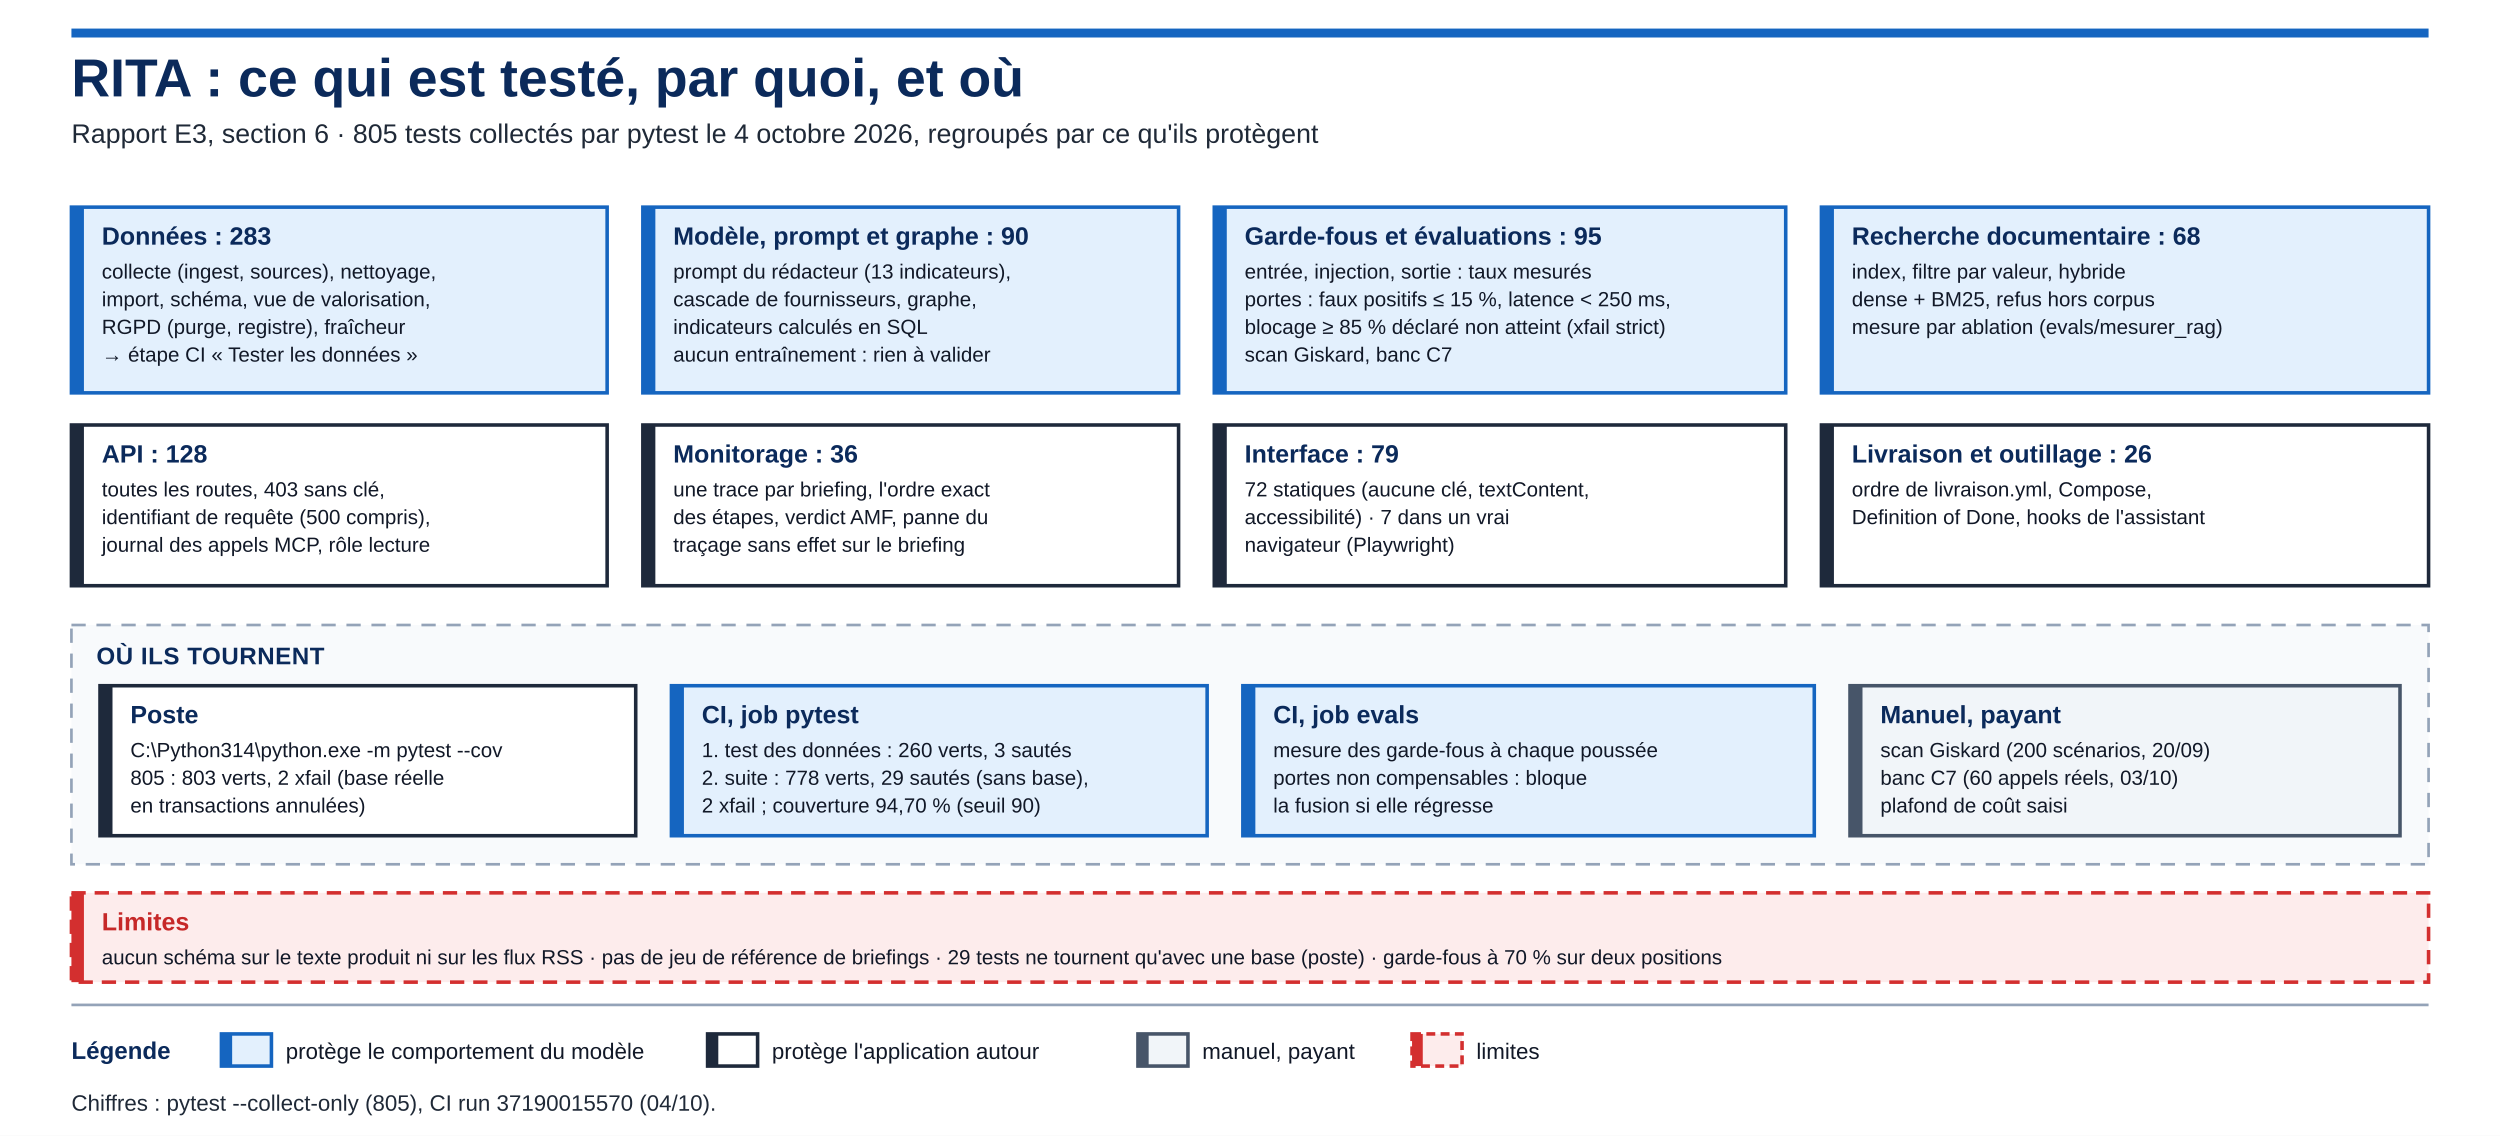
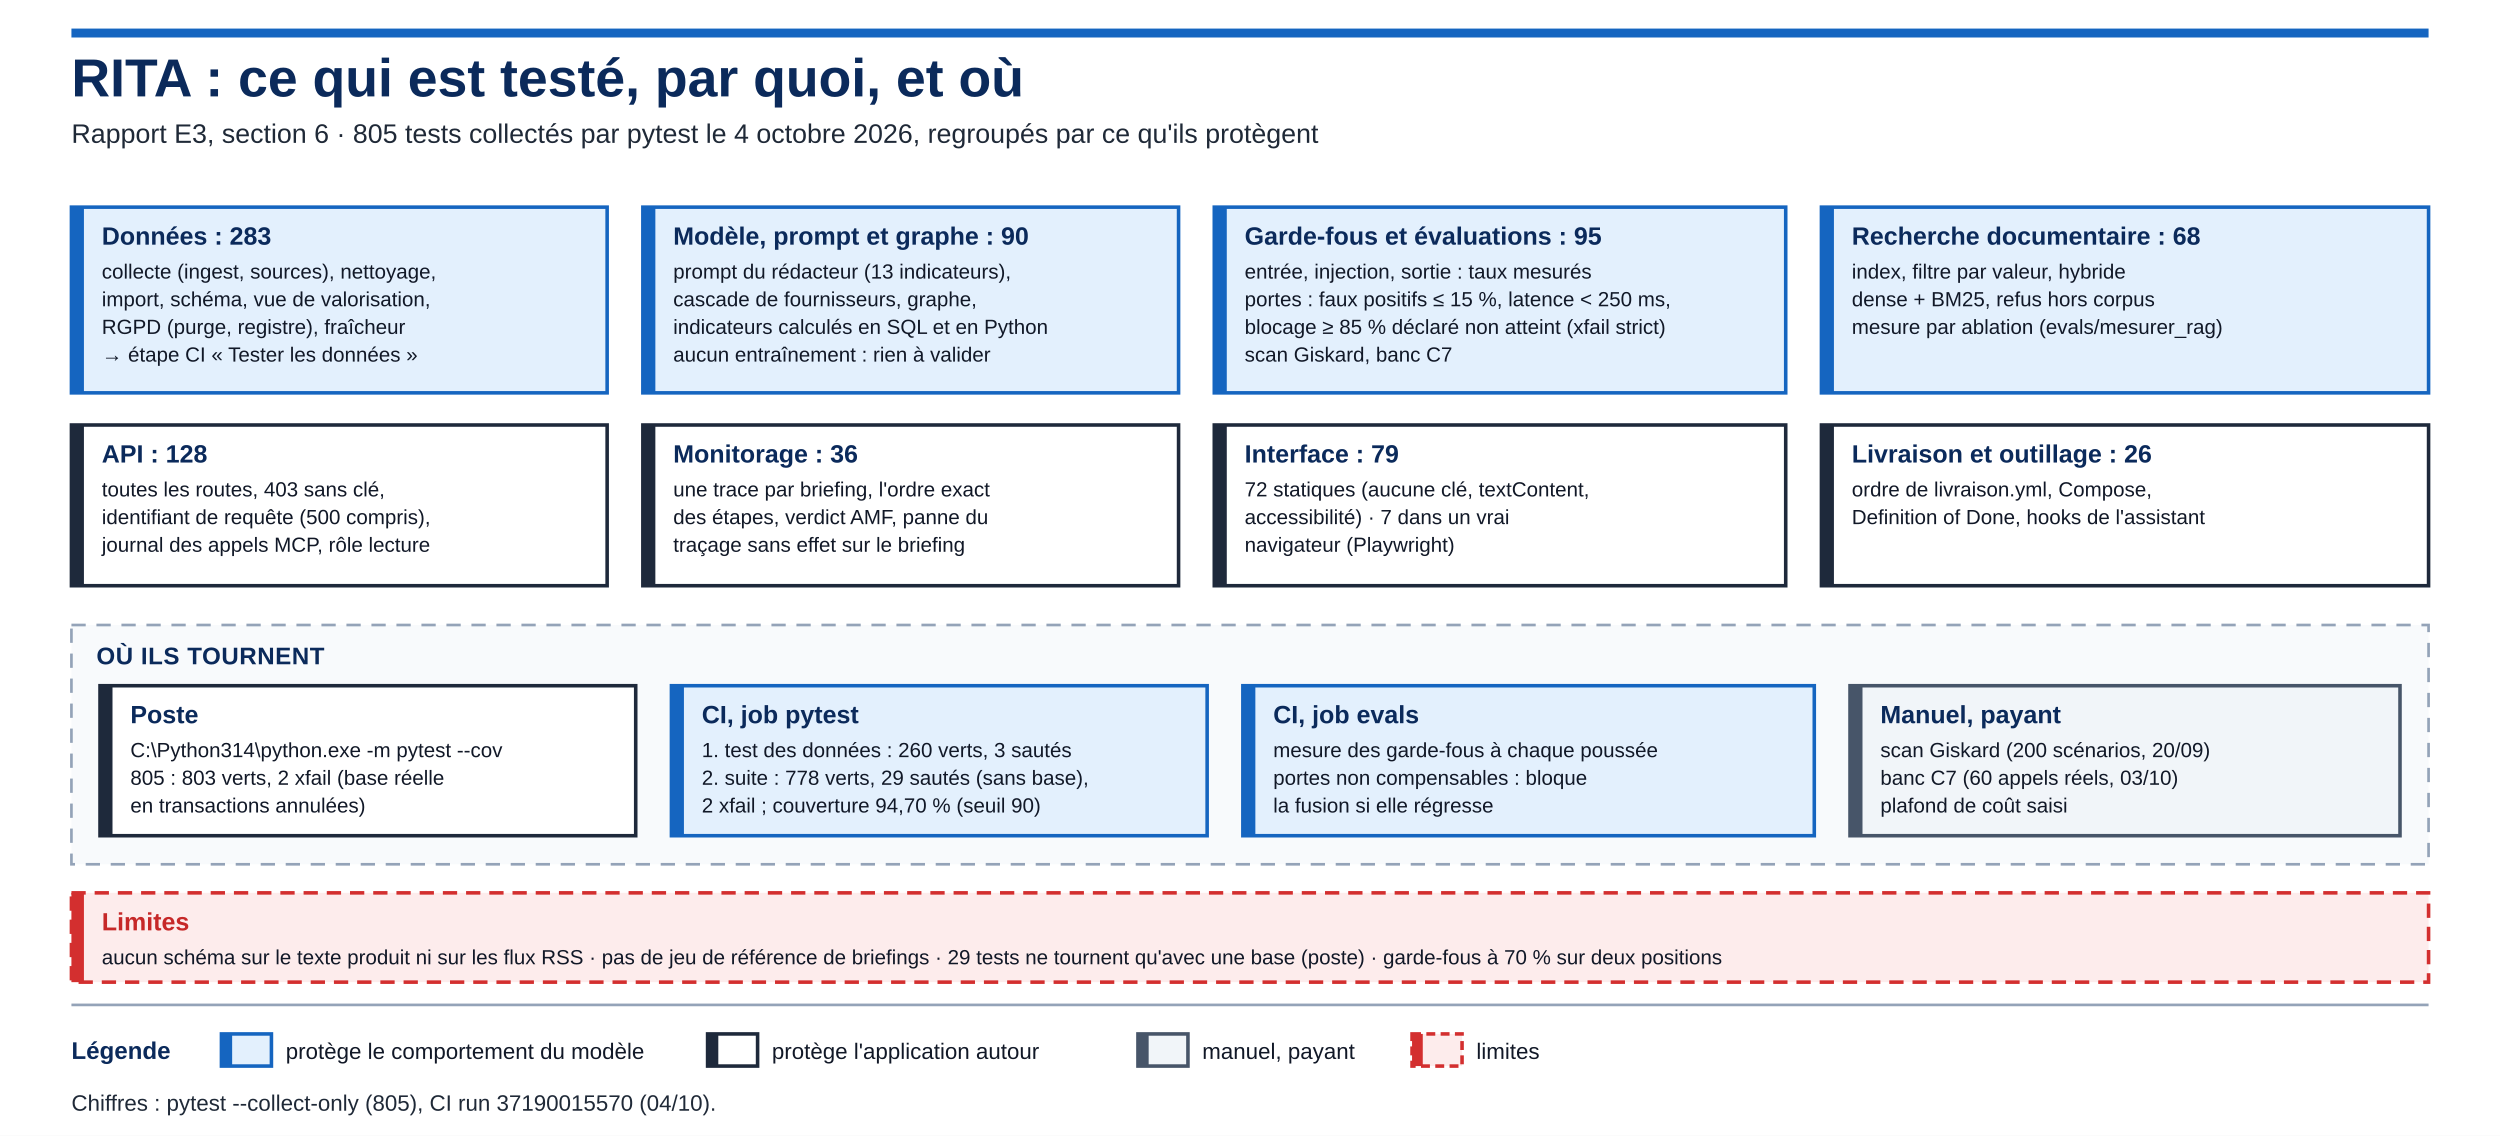
<svg xmlns="http://www.w3.org/2000/svg" width="1400" height="636" viewBox="0 0 1400 636" font-family="Segoe UI,Calibri,Arial,sans-serif">
  <defs>
    <marker id="fl-flux" markerWidth="5" markerHeight="5" refX="4.2" refY="2.5" orient="auto" markerUnits="strokeWidth">
      <polygon points="0 0,5 2.5,0 5" fill="#0B2A5B" />
    </marker>
    <marker id="fl-ecriture" markerWidth="5" markerHeight="5" refX="4.2" refY="2.5" orient="auto" markerUnits="strokeWidth">
      <polygon points="0 0,5 2.5,0 5" fill="#1565C0" />
    </marker>
    <marker id="fl-lecture" markerWidth="5" markerHeight="5" refX="4.2" refY="2.5" orient="auto" markerUnits="strokeWidth">
      <polygon points="0 0,5 2.5,0 5" fill="#15803D" />
    </marker>
    <marker id="fl-erreur" markerWidth="5" markerHeight="5" refX="4.2" refY="2.5" orient="auto" markerUnits="strokeWidth">
      <polygon points="0 0,5 2.5,0 5" fill="#D32F2F" />
    </marker>
    <marker id="fl-manuel" markerWidth="5" markerHeight="5" refX="4.2" refY="2.5" orient="auto" markerUnits="strokeWidth">
      <polygon points="0 0,5 2.5,0 5" fill="#64748B" />
    </marker>
    <marker id="fl-perso" markerWidth="5" markerHeight="5" refX="4.2" refY="2.5" orient="auto" markerUnits="strokeWidth">
      <polygon points="0 0,5 2.5,0 5" fill="#A21CAF" />
    </marker>
  </defs>
  <rect width="1400" height="636" fill="#FFFFFF" />
  <rect x="40" y="16" width="1320" height="5" fill="#1565C0" />
  <text x="40" y="54" font-size="30" font-weight="700" fill="#0B2A5B">RITA : ce qui est testé, par quoi, et où</text>
  <text x="40" y="80" font-size="15" fill="#1F2937">Rapport E3, section 6 · 805 tests collectés par pytest le 4 octobre 2026, regroupés par ce qu'ils protègent</text>
  <g transform="translate(0,16)">
    <rect x="40" y="334" width="1320" height="134" fill="#F8FAFC" stroke="#94A3B8" stroke-width="1.5" stroke-dasharray="8,6" />
    <rect x="40" y="100" width="300" height="104" fill="#E3F0FD" stroke="#1565C0" stroke-width="2" />
    <rect x="40" y="100" width="7" height="104" fill="#1565C0" />
    <text x="57" y="121" font-size="14" font-weight="700" fill="#0B2A5B">Données : 283</text>
    <text x="57" y="140.0" font-size="11.5" fill="#111827">collecte (ingest, sources), nettoyage,</text>
    <text x="57" y="155.5" font-size="11.5" fill="#111827">import, schéma, vue de valorisation,</text>
    <text x="57" y="171.0" font-size="11.5" fill="#111827">RGPD (purge, registre), fraîcheur</text>
    <text x="57" y="186.5" font-size="11.5" fill="#111827">→ étape CI « Tester les données »</text>
    <rect x="360" y="100" width="300" height="104" fill="#E3F0FD" stroke="#1565C0" stroke-width="2" />
    <rect x="360" y="100" width="7" height="104" fill="#1565C0" />
    <text x="377" y="121" font-size="14" font-weight="700" fill="#0B2A5B">Modèle, prompt et graphe : 90</text>
    <text x="377" y="140.0" font-size="11.5" fill="#111827">prompt du rédacteur (13 indicateurs),</text>
    <text x="377" y="155.5" font-size="11.5" fill="#111827">cascade de fournisseurs, graphe,</text>
-     <text x="377" y="171.0" font-size="11.5" fill="#111827">indicateurs calculés en SQL</text>
+     <text x="377" y="171.0" font-size="11.5" fill="#111827">indicateurs calculés en SQL et en Python</text>
    <text x="377" y="186.5" font-size="11.5" fill="#111827">aucun entraînement : rien à valider</text>
    <rect x="680" y="100" width="320" height="104" fill="#E3F0FD" stroke="#1565C0" stroke-width="2" />
    <rect x="680" y="100" width="7" height="104" fill="#1565C0" />
    <text x="697" y="121" font-size="14" font-weight="700" fill="#0B2A5B">Garde-fous et évaluations : 95</text>
    <text x="697" y="140.0" font-size="11.5" fill="#111827">entrée, injection, sortie : taux mesurés</text>
    <text x="697" y="155.5" font-size="11.5" fill="#111827">portes : faux positifs ≤ 15 %, latence &lt; 250 ms,</text>
    <text x="697" y="171.0" font-size="11.5" fill="#111827">blocage ≥ 85 % déclaré non atteint (xfail strict)</text>
    <text x="697" y="186.5" font-size="11.5" fill="#111827">scan Giskard, banc C7</text>
    <rect x="1020" y="100" width="340" height="104" fill="#E3F0FD" stroke="#1565C0" stroke-width="2" />
    <rect x="1020" y="100" width="7" height="104" fill="#1565C0" />
    <text x="1037" y="121" font-size="14" font-weight="700" fill="#0B2A5B">Recherche documentaire : 68</text>
    <text x="1037" y="140.0" font-size="11.5" fill="#111827">index, filtre par valeur, hybride</text>
    <text x="1037" y="155.5" font-size="11.5" fill="#111827">dense + BM25, refus hors corpus</text>
    <text x="1037" y="171.0" font-size="11.5" fill="#111827">mesure par ablation (evals/mesurer_rag)</text>
    <rect x="40" y="222" width="300" height="90" fill="#FFFFFF" stroke="#1E293B" stroke-width="2" />
    <rect x="40" y="222" width="7" height="90" fill="#1E293B" />
    <text x="57" y="243" font-size="14" font-weight="700" fill="#0B2A5B">API : 128</text>
    <text x="57" y="262.0" font-size="11.5" fill="#111827">toutes les routes, 403 sans clé,</text>
    <text x="57" y="277.5" font-size="11.5" fill="#111827">identifiant de requête (500 compris),</text>
    <text x="57" y="293.0" font-size="11.5" fill="#111827">journal des appels MCP, rôle lecture</text>
    <rect x="360" y="222" width="300" height="90" fill="#FFFFFF" stroke="#1E293B" stroke-width="2" />
    <rect x="360" y="222" width="7" height="90" fill="#1E293B" />
    <text x="377" y="243" font-size="14" font-weight="700" fill="#0B2A5B">Monitorage : 36</text>
    <text x="377" y="262.0" font-size="11.5" fill="#111827">une trace par briefing, l'ordre exact</text>
    <text x="377" y="277.5" font-size="11.5" fill="#111827">des étapes, verdict AMF, panne du</text>
    <text x="377" y="293.0" font-size="11.5" fill="#111827">traçage sans effet sur le briefing</text>
    <rect x="680" y="222" width="320" height="90" fill="#FFFFFF" stroke="#1E293B" stroke-width="2" />
    <rect x="680" y="222" width="7" height="90" fill="#1E293B" />
    <text x="697" y="243" font-size="14" font-weight="700" fill="#0B2A5B">Interface : 79</text>
    <text x="697" y="262.0" font-size="11.5" fill="#111827">72 statiques (aucune clé, textContent,</text>
    <text x="697" y="277.5" font-size="11.5" fill="#111827">accessibilité) · 7 dans un vrai</text>
    <text x="697" y="293.0" font-size="11.5" fill="#111827">navigateur (Playwright)</text>
    <rect x="1020" y="222" width="340" height="90" fill="#FFFFFF" stroke="#1E293B" stroke-width="2" />
    <rect x="1020" y="222" width="7" height="90" fill="#1E293B" />
    <text x="1037" y="243" font-size="14" font-weight="700" fill="#0B2A5B">Livraison et outillage : 26</text>
    <text x="1037" y="262.0" font-size="11.5" fill="#111827">ordre de livraison.yml, Compose,</text>
    <text x="1037" y="277.5" font-size="11.5" fill="#111827">Definition of Done, hooks de l'assistant</text>
    <rect x="56" y="368" width="300" height="84" fill="#FFFFFF" stroke="#1E293B" stroke-width="2" />
    <rect x="56" y="368" width="7" height="84" fill="#1E293B" />
    <text x="73" y="389" font-size="14" font-weight="700" fill="#0B2A5B">Poste</text>
    <text x="73" y="408.0" font-size="11.5" fill="#111827">C:\Python314\python.exe -m pytest --cov</text>
    <text x="73" y="423.5" font-size="11.5" fill="#111827">805 : 803 verts, 2 xfail (base réelle</text>
    <text x="73" y="439.0" font-size="11.5" fill="#111827">en transactions annulées)</text>
    <rect x="376" y="368" width="300" height="84" fill="#E3F0FD" stroke="#1565C0" stroke-width="2" />
    <rect x="376" y="368" width="7" height="84" fill="#1565C0" />
    <text x="393" y="389" font-size="14" font-weight="700" fill="#0B2A5B">CI, job pytest</text>
    <text x="393" y="408.0" font-size="11.5" fill="#111827">1. test des données : 260 verts, 3 sautés</text>
    <text x="393" y="423.5" font-size="11.5" fill="#111827">2. suite : 778 verts, 29 sautés (sans base),</text>
    <text x="393" y="439.0" font-size="11.5" fill="#111827">2 xfail ; couverture 94,70 % (seuil 90)</text>
    <rect x="696" y="368" width="320" height="84" fill="#E3F0FD" stroke="#1565C0" stroke-width="2" />
    <rect x="696" y="368" width="7" height="84" fill="#1565C0" />
    <text x="713" y="389" font-size="14" font-weight="700" fill="#0B2A5B">CI, job evals</text>
    <text x="713" y="408.0" font-size="11.5" fill="#111827">mesure des garde-fous à chaque poussée</text>
    <text x="713" y="423.5" font-size="11.5" fill="#111827">portes non compensables : bloque</text>
    <text x="713" y="439.0" font-size="11.5" fill="#111827">la fusion si elle régresse</text>
    <rect x="1036" y="368" width="308" height="84" fill="#F1F5F9" stroke="#475569" stroke-width="2" />
    <rect x="1036" y="368" width="7" height="84" fill="#475569" />
    <text x="1053" y="389" font-size="14" font-weight="700" fill="#0B2A5B">Manuel, payant</text>
    <text x="1053" y="408.0" font-size="11.5" fill="#111827">scan Giskard (200 scénarios, 20/09)</text>
    <text x="1053" y="423.5" font-size="11.5" fill="#111827">banc C7 (60 appels réels, 03/10)</text>
    <text x="1053" y="439.0" font-size="11.5" fill="#111827">plafond de coût saisi</text>
    <rect x="40" y="484" width="1320" height="50" fill="#FDECEC" stroke="#D32F2F" stroke-width="2" stroke-dasharray="8,5" />
    <rect x="40" y="484" width="7" height="50" fill="#D32F2F" />
    <text x="57" y="505" font-size="14" font-weight="700" fill="#C62828">Limites</text>
    <text x="57" y="524.0" font-size="11.5" fill="#111827">aucun schéma sur le texte produit ni sur les flux RSS · pas de jeu de référence de briefings · 29 tests ne tournent qu'avec une base (poste) · garde-fous à 70 % sur deux positions</text>
    <text x="54" y="356" font-size="13.5" font-weight="700" fill="#0B2A5B" letter-spacing="0.3" stroke="#F8FAFC" stroke-width="5" paint-order="stroke">OÙ ILS TOURNENT</text>
    <rect x="40" y="546" width="1320" height="1.5" fill="#94A3B8" />
    <text x="40" y="577" font-size="13.5" font-weight="700" fill="#0B2A5B">Légende</text>
    <rect x="124.0" y="563" width="28" height="18" fill="#E3F0FD" stroke="#1565C0" stroke-width="2" />
    <rect x="124.0" y="563" width="6" height="18" fill="#1565C0" />
    <text x="160.0" y="577" font-size="12.5" fill="#111827">protège le comportement du modèle</text>
    <rect x="396.25" y="563" width="28" height="18" fill="#FFFFFF" stroke="#1E293B" stroke-width="2" />
    <rect x="396.25" y="563" width="6" height="18" fill="#1E293B" />
    <text x="432.25" y="577" font-size="12.5" fill="#111827">protège l'application autour</text>
    <rect x="637.25" y="563" width="28" height="18" fill="#F1F5F9" stroke="#475569" stroke-width="2" />
    <rect x="637.25" y="563" width="6" height="18" fill="#475569" />
    <text x="673.25" y="577" font-size="12.5" fill="#111827">manuel, payant</text>
    <rect x="790.75" y="563" width="28" height="18" fill="#FDECEC" stroke="#D32F2F" stroke-width="2" stroke-dasharray="5,3" />
    <rect x="790.75" y="563" width="6" height="18" fill="#D32F2F" />
    <text x="826.75" y="577" font-size="12.5" fill="#111827">limites</text>
    <text x="40" y="606" font-size="12.5" fill="#1F2937">Chiffres : pytest --collect-only (805), CI run 37190015570 (04/10).</text>
  </g>
</svg>
